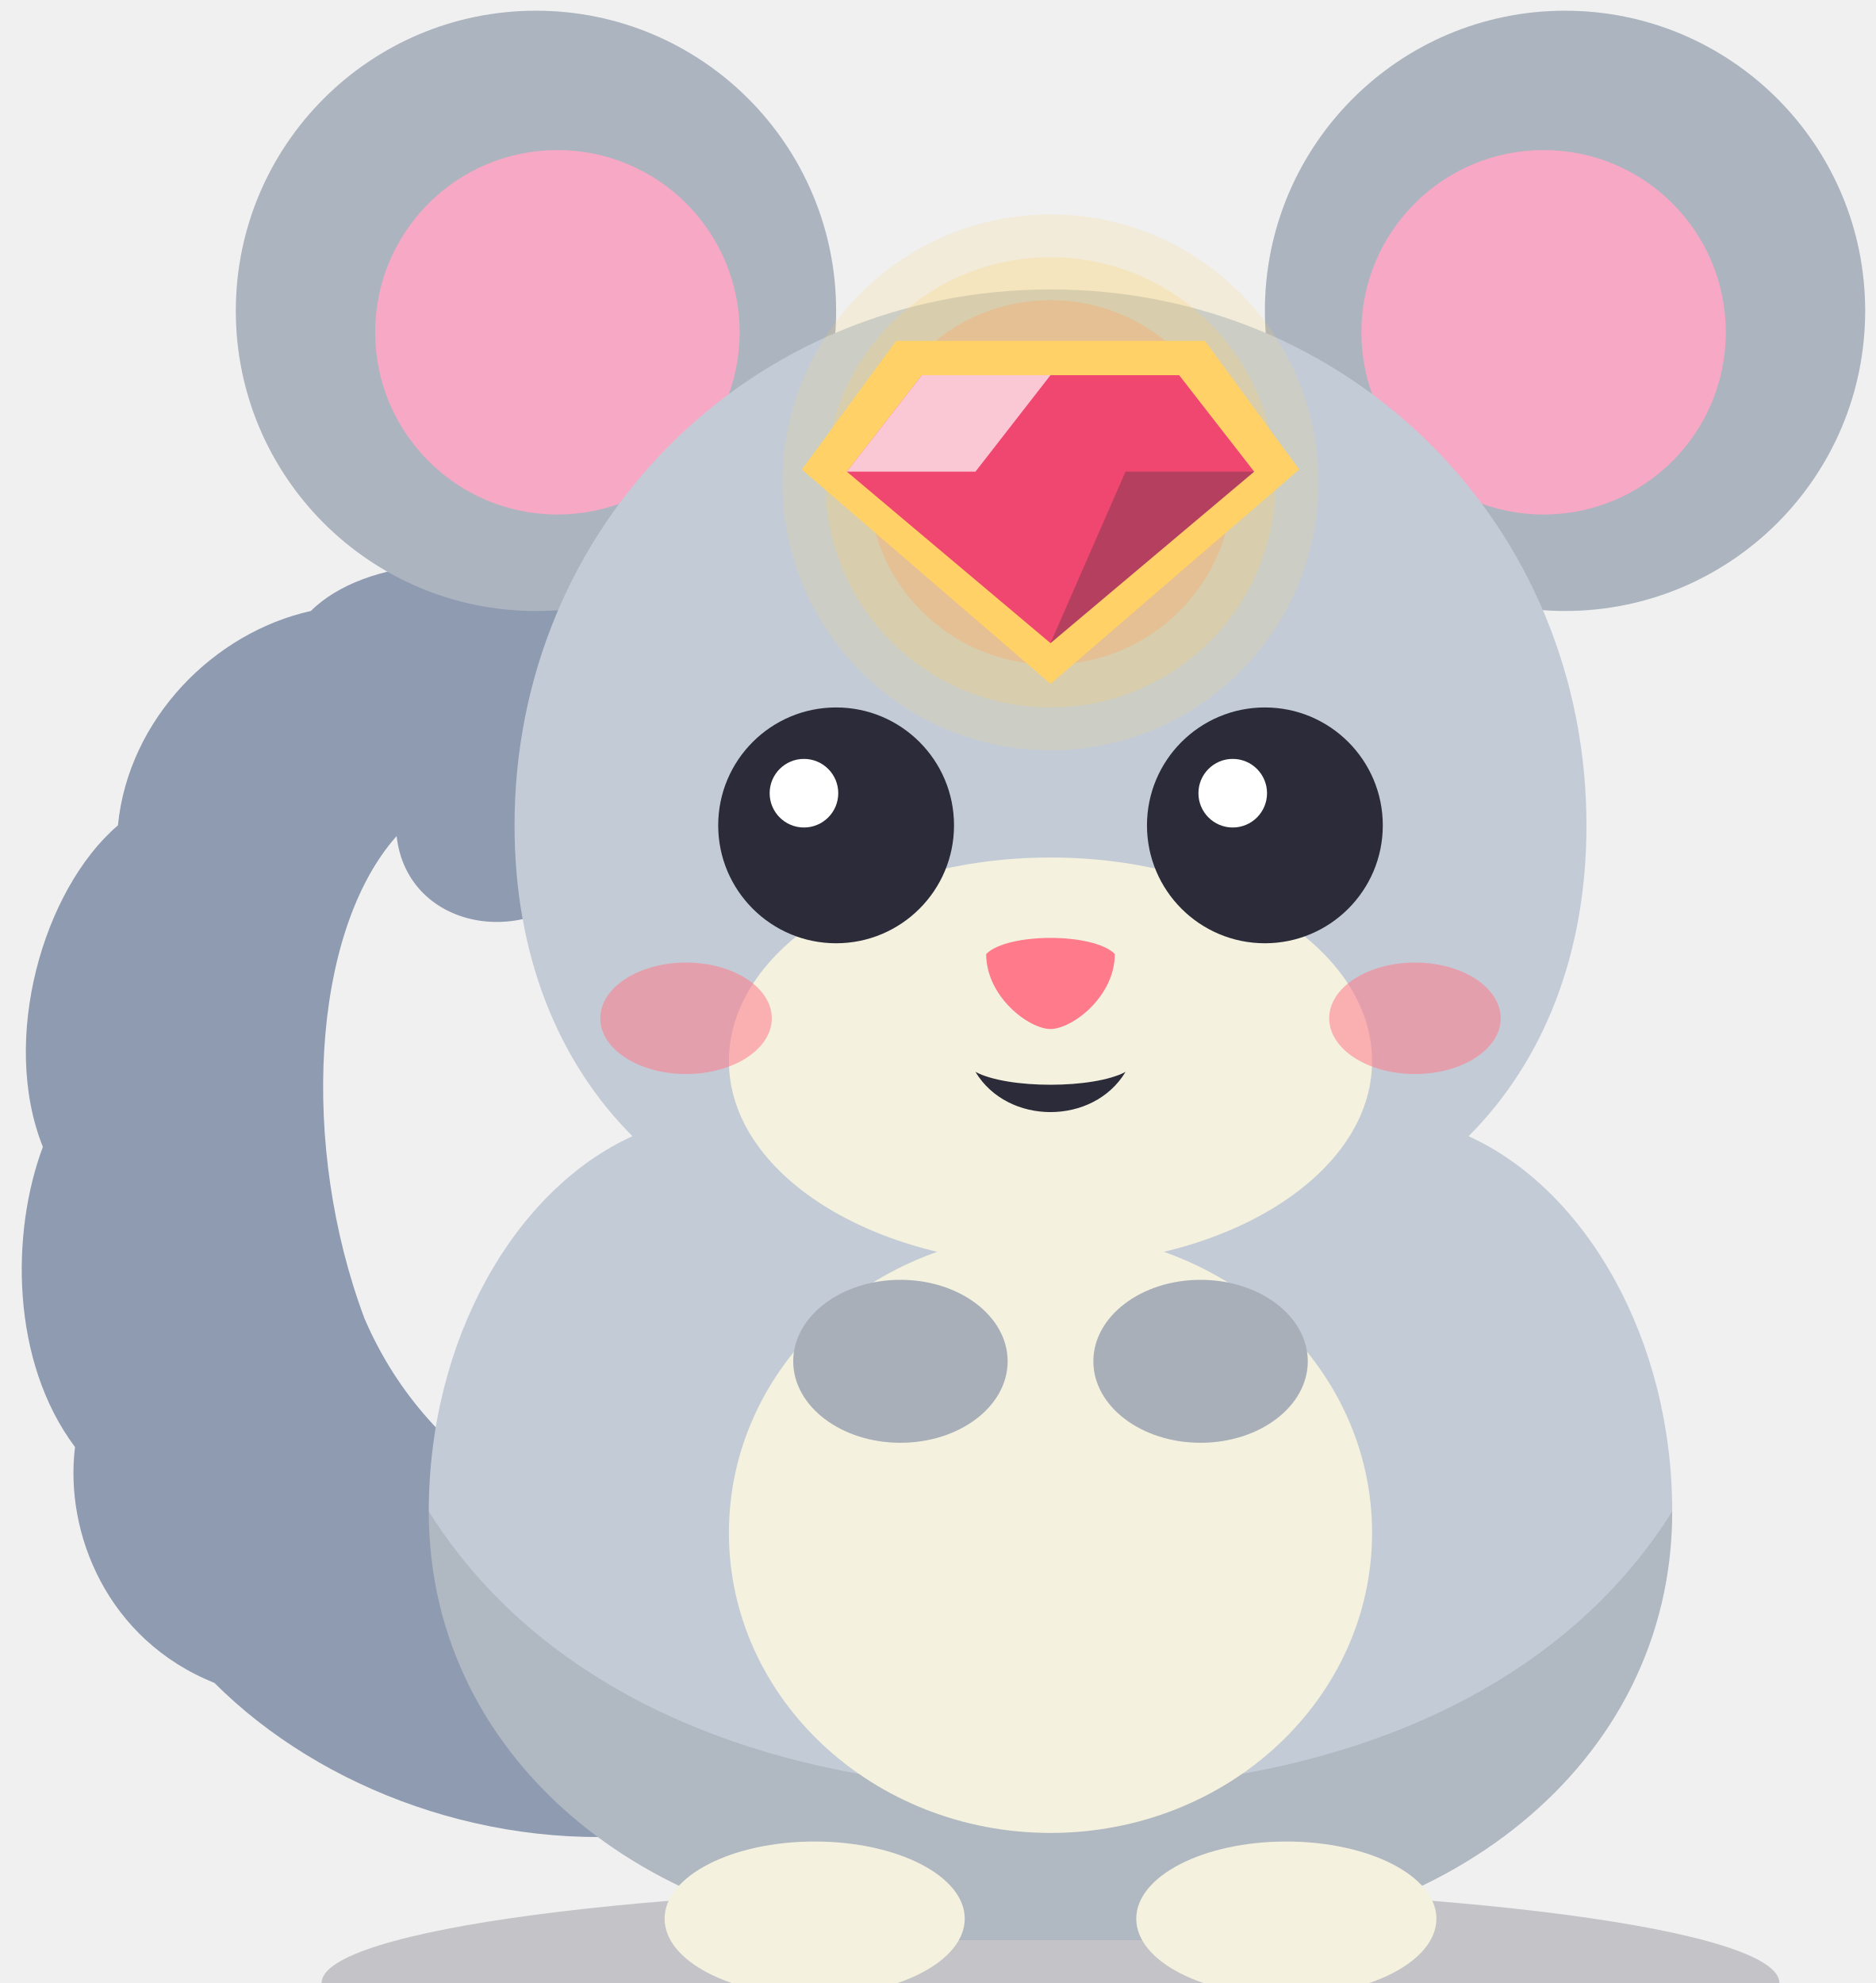
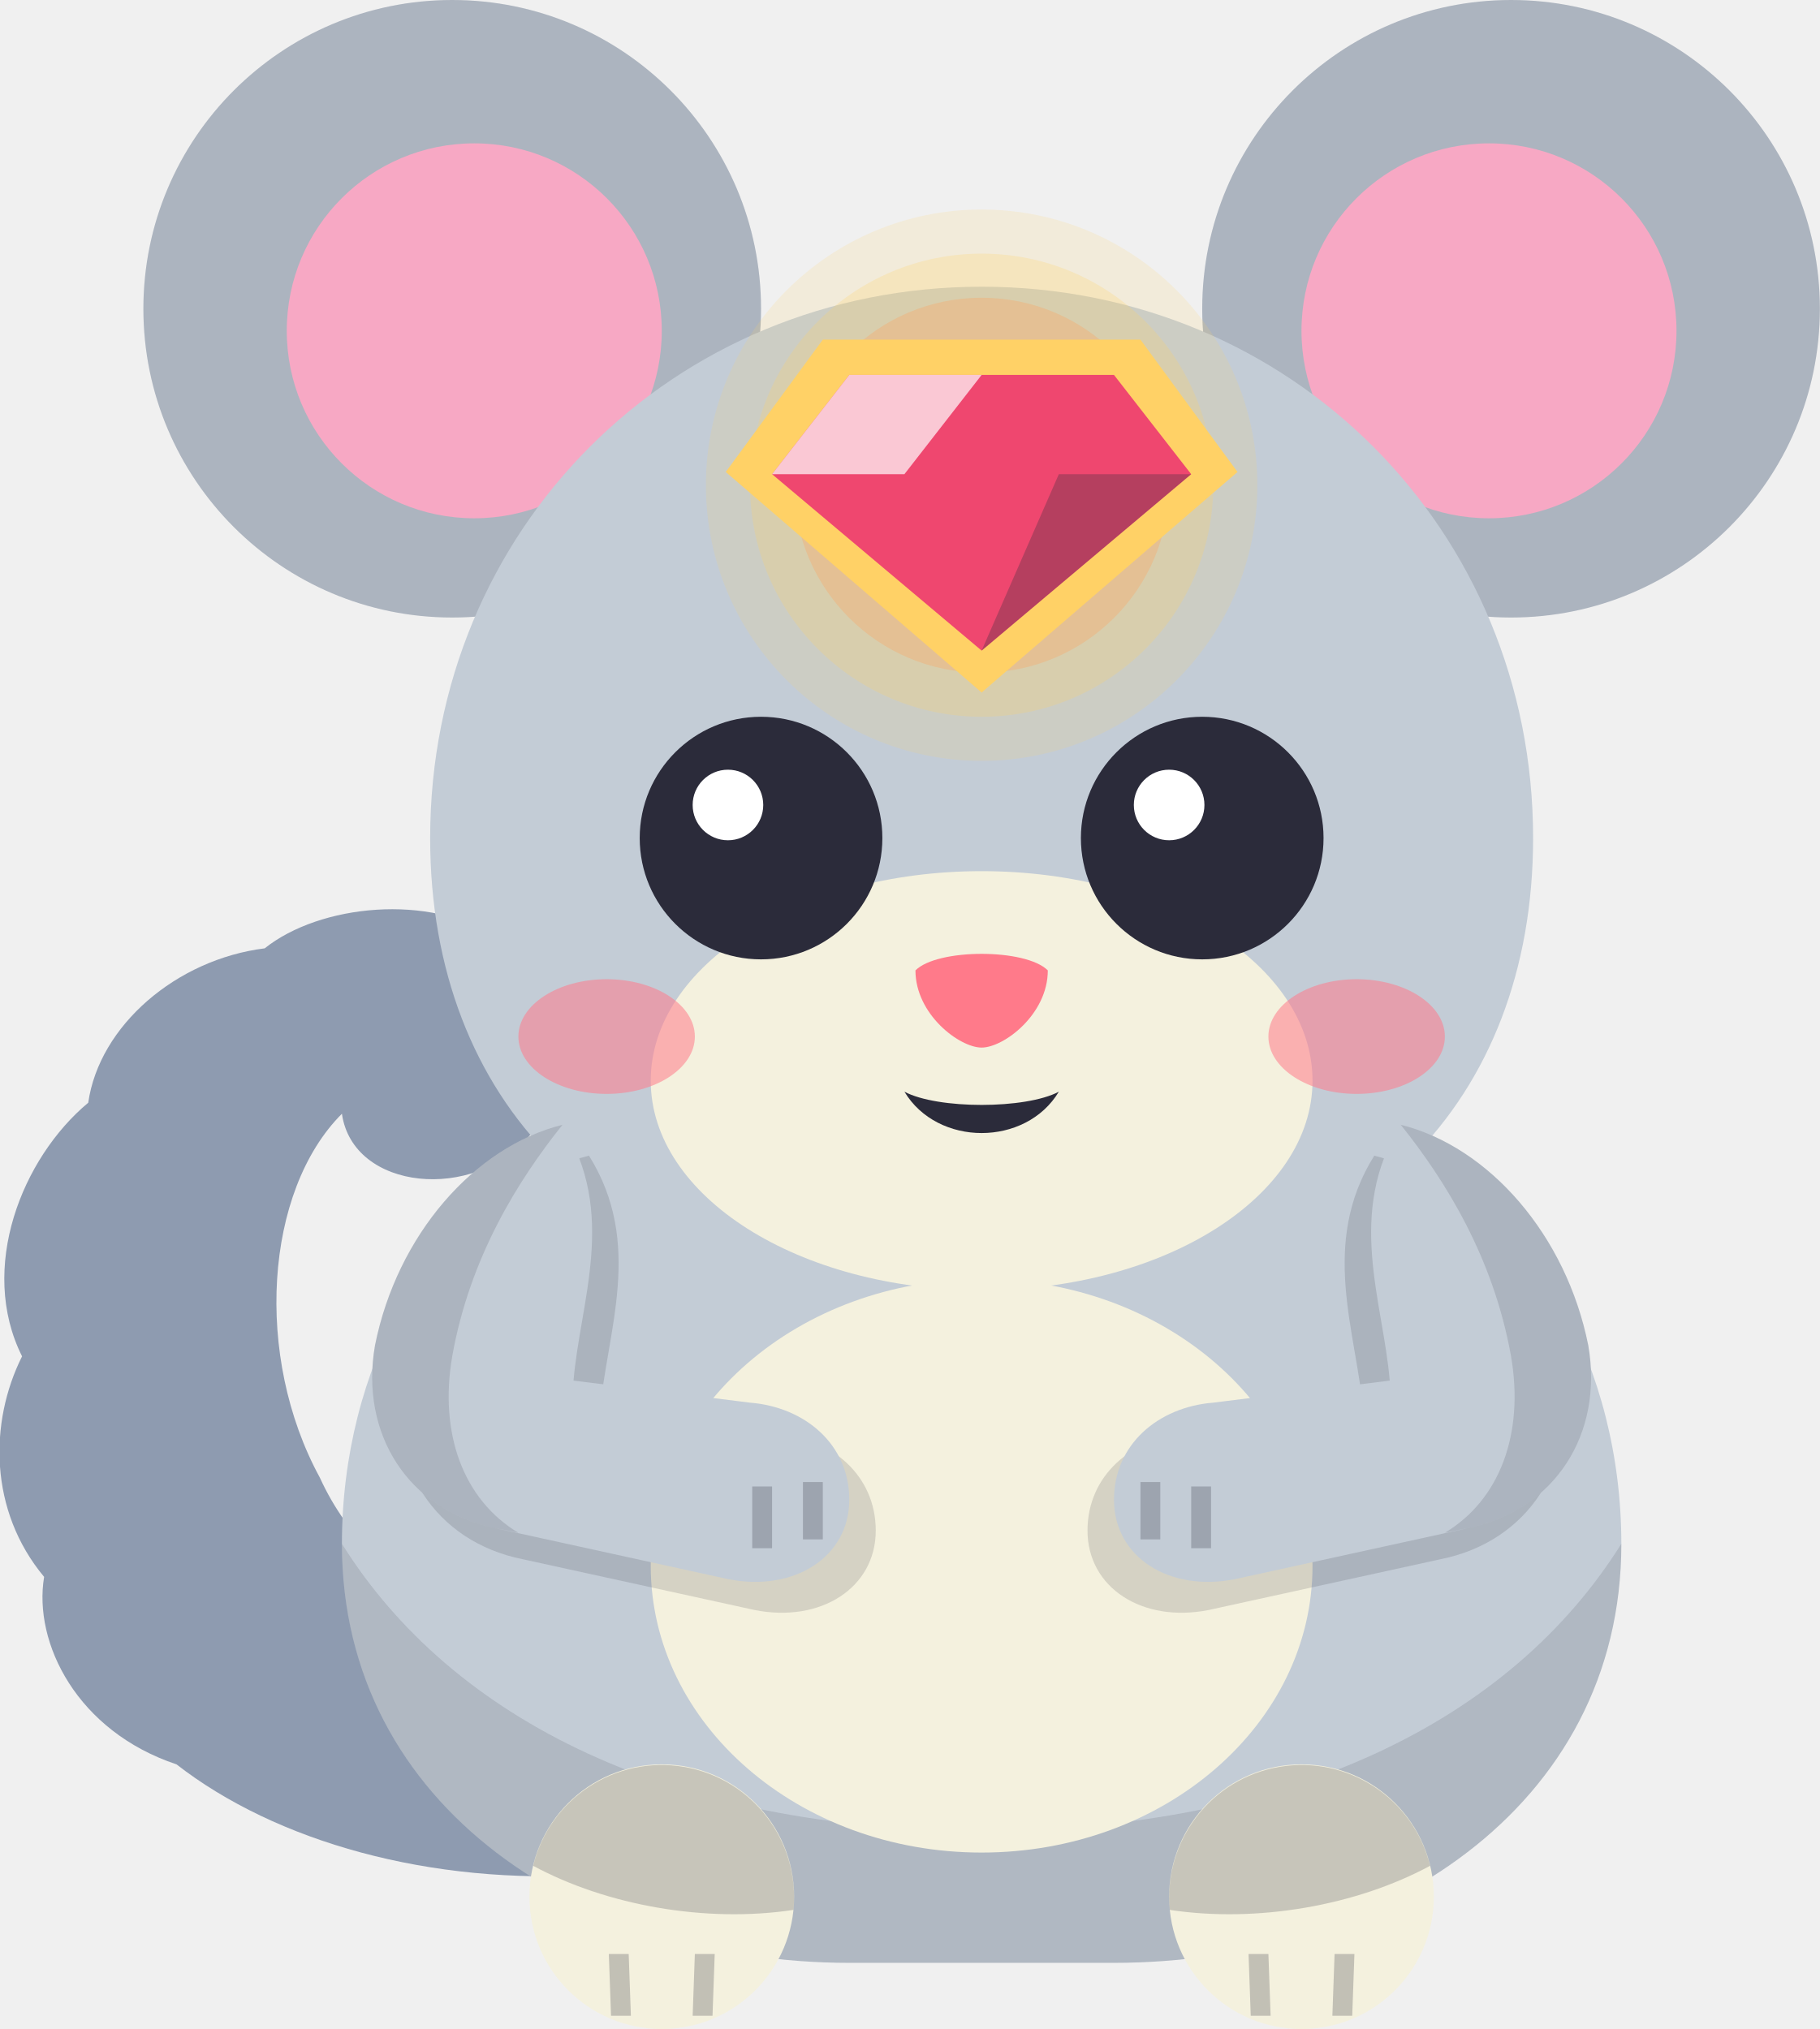
- <svg xmlns="http://www.w3.org/2000/svg" viewBox="5 7.5 87.5 92.5">
-   <ellipse cx="54" cy="100" rx="34" ry="4.5" fill="#2b2b3a" opacity="0.22" />
-   <path d="M36 93C28 94 20 91 15 86C10 84 8 79 8.5 75C5.5 71 5.5 65 7 61C5 56 7 49 10.5 46C11 41 15 37 19.5 36C22 33.5 28 33 31 35.5C35 37.5 36.5 44 33 48C30 52 24 51 23.5 46.5C19.5 51 19 61 22 69C25 76 32 80 40 80Z" fill="#8e9bb0" />
+ <svg xmlns="http://www.w3.org/2000/svg" viewBox="9.5 8 82.5 92">
+   <path d="M36.5 93C29 93.5 22 91.5 17.5 88C13 86.5 11 82.5 11.5 79.5C9 76.5 9 72.5 10.5 69.5C8.5 65.5 10.5 60.5 13.5 58C14 54.5 17.5 51.5 21.5 51C24 49 29 48.5 32 50.5C35.5 52 37 56.5 33.5 59.5C31 62.5 25.5 62 25 58.5C21.5 62 21 69.5 24 75C26.5 80.5 33 83.5 40 83.5Z" fill="#8e9bb0" />
  <g class="part-ears" style="transform-box:fill-box;transform-origin:80% 85%">
    <circle cx="30" cy="22" r="14" fill="#c3ccd6" />
    <circle cx="30" cy="22" r="14" fill="#2b2b3a" opacity="0.15" />
    <circle cx="31" cy="23" r="8.5" fill="#f7a8c4" />
  </g>
  <g class="part-ears" style="transform-box:fill-box;transform-origin:20% 85%">
    <circle cx="78" cy="22" r="14" fill="#c3ccd6" />
    <circle cx="78" cy="22" r="14" fill="#2b2b3a" opacity="0.15" />
    <circle cx="77" cy="23" r="8.5" fill="#f7a8c4" />
  </g>
-   <path d="M54 21C68 21 79 32 79 46C79 52 77 57 73.5 60.5C79 63 83 70 83 78C83 90 72 98 60 98L48 98C36 98 25 90 25 78C25 70 29 63 34.5 60.5C31 57 29 52 29 46C29 32 40 21 54 21Z" fill="#c3ccd6" />
-   <path d="M25 78C25 90 36 98 48 98L60 98C72 98 83 90 83 78C78 86 68 91 54 91C40 91 30 86 25 78Z" fill="#2b2b3a" opacity="0.13" />
-   <ellipse cx="54" cy="79" rx="15" ry="14" fill="#f4f1de" />
+   <path d="M54 21C68 21 79 32 79 46C79 52 77 57 73.5 60.5C79 63 83 70 83 78C83 90 72 97 60 97L48 97C36 97 25 90 25 78C25 70 29 63 34.5 60.5C31 57 29 52 29 46C29 32 40 21 54 21Z" fill="#c3ccd6" />
+   <path d="M25 78C25 90 36 97 48 97L60 97C72 97 83 90 83 78C78 86 68 91 54 91C40 91 30 86 25 78Z" fill="#2b2b3a" opacity="0.13" />
+   <ellipse cx="54" cy="79" rx="15" ry="13" fill="#f4f1de" />
  <ellipse cx="54" cy="57" rx="15" ry="9.5" fill="#f4f1de" />
-   <ellipse cx="43" cy="97" rx="7" ry="3.6" fill="#f4f1de" />
-   <ellipse cx="65" cy="97" rx="7" ry="3.6" fill="#f4f1de" />
-   <path d="M52 71A5 3.8 0 1 0 42 71A5 3.8 0 1 0 52 71ZM66 71A5 3.8 0 1 0 56 71A5 3.8 0 1 0 66 71Z" fill="#c3ccd6" />
-   <path d="M52 71A5 3.8 0 1 0 42 71A5 3.8 0 1 0 52 71ZM66 71A5 3.8 0 1 0 56 71A5 3.8 0 1 0 66 71Z" fill="#2b2b3a" opacity="0.18" />
+   <circle cx="39.5" cy="94" r="6" fill="#f4f1de" />
+   <circle cx="68.5" cy="94" r="6" fill="#f4f1de" />
+   <path d="M33.67 92.6A6 6 0 0 1 45.47 94.6C41.5 95.2 37 94.4 33.67 92.6ZM74.33 92.6A6 6 0 0 0 62.53 94.6C66.5 95.2 71 94.4 74.33 92.6Z" fill="#2b2b3a" opacity="0.22" />
+   <path d="M37.1 96.6L38.0 96.6L38.1 99.4L37.2 99.4ZM41.0 96.6L41.9 96.6L41.8 99.4L40.9 99.4ZM66.1 96.6L67.0 96.6L67.1 99.4L66.2 99.4ZM70.0 96.6L70.9 96.6L70.8 99.4L69.9 99.4Z" fill="#2b2b3a" opacity="0.25" />
+   <path d="M36.2 60.4C32.2 61.4 28.7 65.4 27.7 70.4C27 74.4 29.2 77.9 33.2 78.7L43.7 81C46.7 81.6 49.2 80 49.2 77.4C49.2 74.9 47.2 73.2 44.7 73L36.7 72C37 68.4 38.7 64.4 36.2 60.4ZM71.8 60.4C75.8 61.4 79.3 65.4 80.3 70.4C81 74.4 78.8 77.9 74.8 78.7L64.3 81C61.3 81.6 58.8 80 58.8 77.4C58.8 74.9 60.8 73.2 63.3 73L71.3 72C71 68.4 69.3 64.4 71.8 60.4Z" fill="#2b2b3a" opacity="0.16" />
+   <path d="M35 59C31 60 27.5 64 26.5 69C25.8 73 28 76.5 32 77.3L42.5 79.6C45.5 80.2 48 78.6 48 76C48 73.5 46 71.8 43.5 71.6L35.5 70.6C35.8 67 37.5 63 35 59Z" fill="#c3ccd6" />
+   <path d="M73 59C77 60 80.5 64 81.5 69C82.2 73 80 76.5 76 77.3L65.5 79.6C62.5 80.2 60 78.6 60 76C60 73.5 62 71.8 64.5 71.6L72.5 70.6C72.2 67 70.5 63 73 59Z" fill="#c3ccd6" />
+   <path d="M35 59C31 60 27.5 64 26.5 69C25.8 73 28 76.5 32 77.3L33 77.5C30.5 76 29.4 73 30 69.5C30.8 65 33 61.5 35 59ZM73 59C77 60 80.5 64 81.5 69C82.2 73 80 76.5 76 77.3L75 77.5C77.5 76 78.6 73 78 69.5C77.2 65 75 61.5 73 59Z" fill="#2b2b3a" opacity="0.15" />
+   <path d="M43.6 75.4L44.5 75.4L44.5 78.2L43.6 78.2ZM45.9 75.2L46.8 75.2L46.8 77.8L45.9 77.8ZM63.5 75.4L64.4 75.4L64.4 78.2L63.5 78.2ZM61.2 75.2L62.1 75.2L62.1 77.8L61.2 77.8Z" fill="#2b2b3a" opacity="0.25" />
  <g class="part-pulse">
    <circle cx="54" cy="30" r="12.5" fill="#ffd166" opacity="0.16" />
    <circle cx="54" cy="30" r="10.5" fill="#ffd166" opacity="0.24" />
    <circle cx="54" cy="30" r="8.5" fill="#ff9f5a" opacity="0.3" />
  </g>
  <path d="M46.8 23.4L61.2 23.4L65.6 29.4L54 39.4L42.4 29.4Z" fill="#ffd166" />
  <path d="M48 25L60 25L63.5 29.5L54 37.5L44.5 29.5Z" fill="#ef476f" />
  <path d="M48 25L54 25L50.5 29.5L44.5 29.5Z" fill="#ffffff" opacity="0.7" />
  <path d="M63.5 29.5L54 37.5L57.5 29.5Z" fill="#2b2b3a" opacity="0.3" />
  <circle cx="44" cy="46" r="5.5" fill="#2b2b3a" />
  <circle cx="42.5" cy="44.5" r="1.6" fill="#ffffff" />
  <circle cx="64" cy="46" r="5.5" fill="#2b2b3a" />
  <circle cx="62.5" cy="44.5" r="1.6" fill="#ffffff" />
  <ellipse cx="37" cy="55" rx="4" ry="2.6" fill="#ff7a8a" opacity="0.55" />
  <ellipse cx="71" cy="55" rx="4" ry="2.6" fill="#ff7a8a" opacity="0.55" />
  <path d="M51 52C52 51 56 51 57 52C57 54 55 55.5 54 55.5C53 55.5 51 54 51 52Z" fill="#ff7a8a" />
  <path d="M50.5 57.5C52 60 56 60 57.5 57.5C56 58.3 52 58.3 50.5 57.5Z" fill="#2b2b3a" />
</svg>
